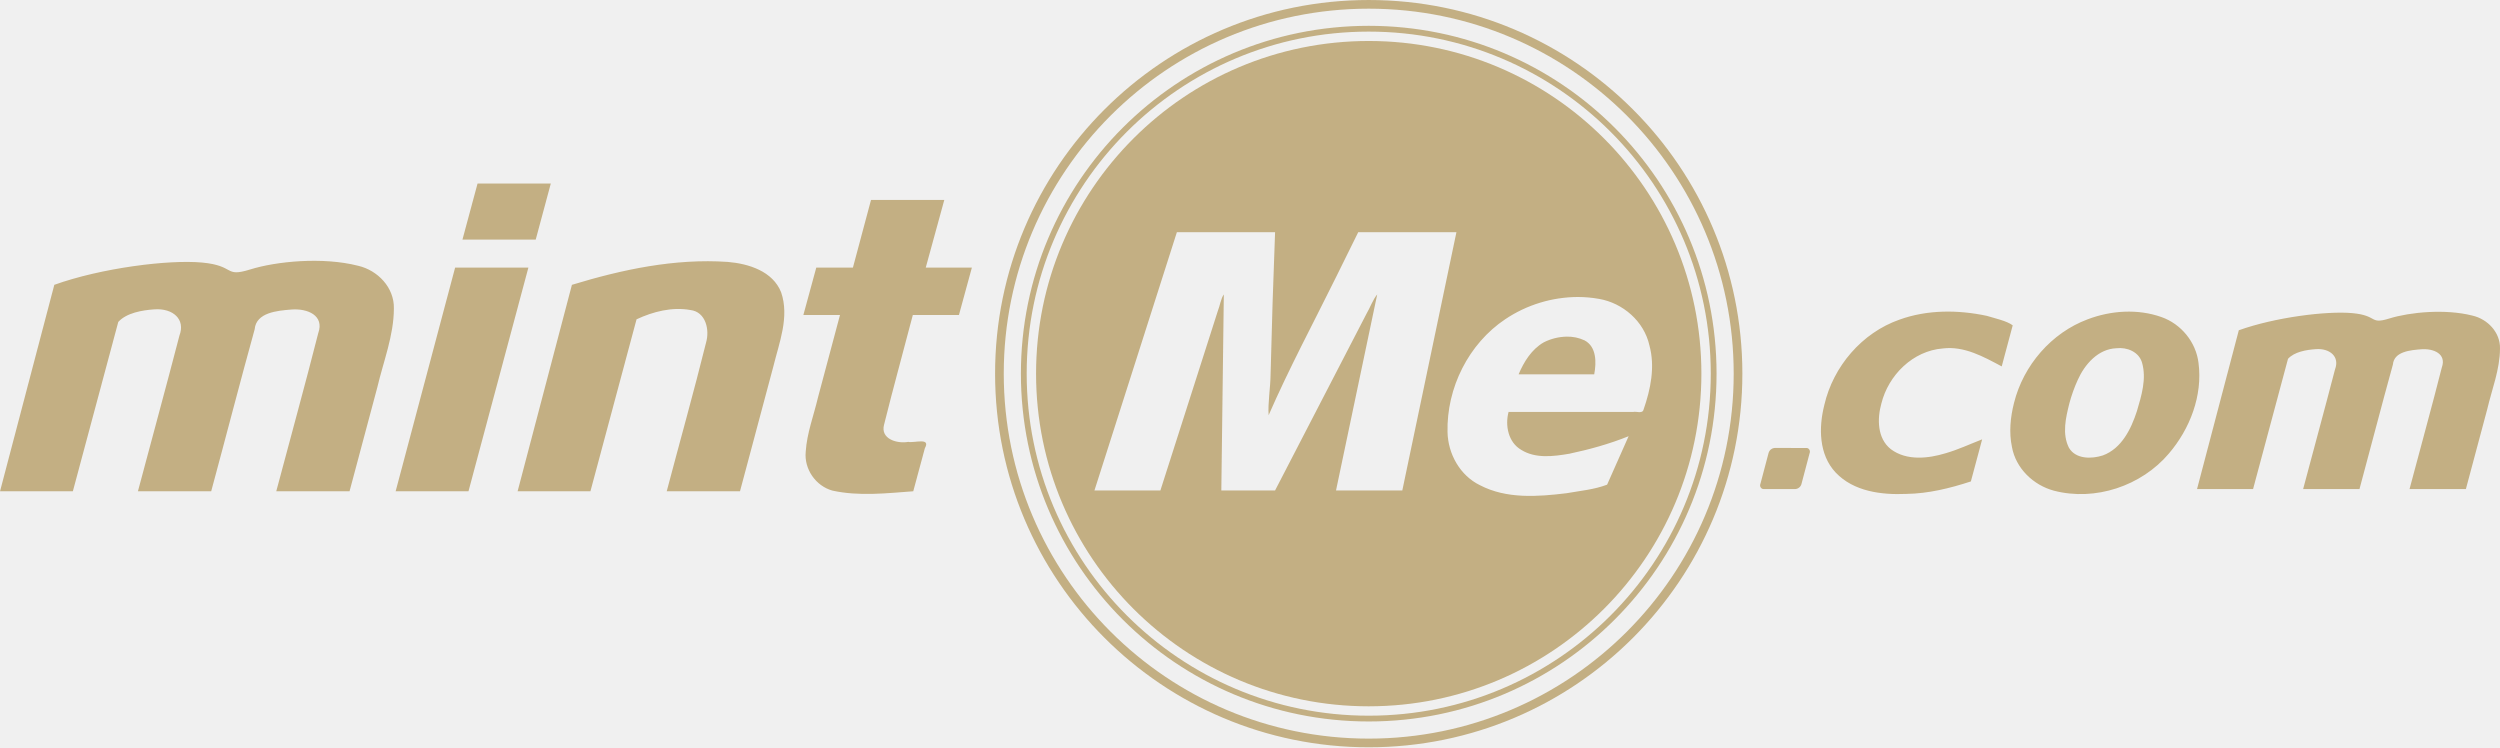
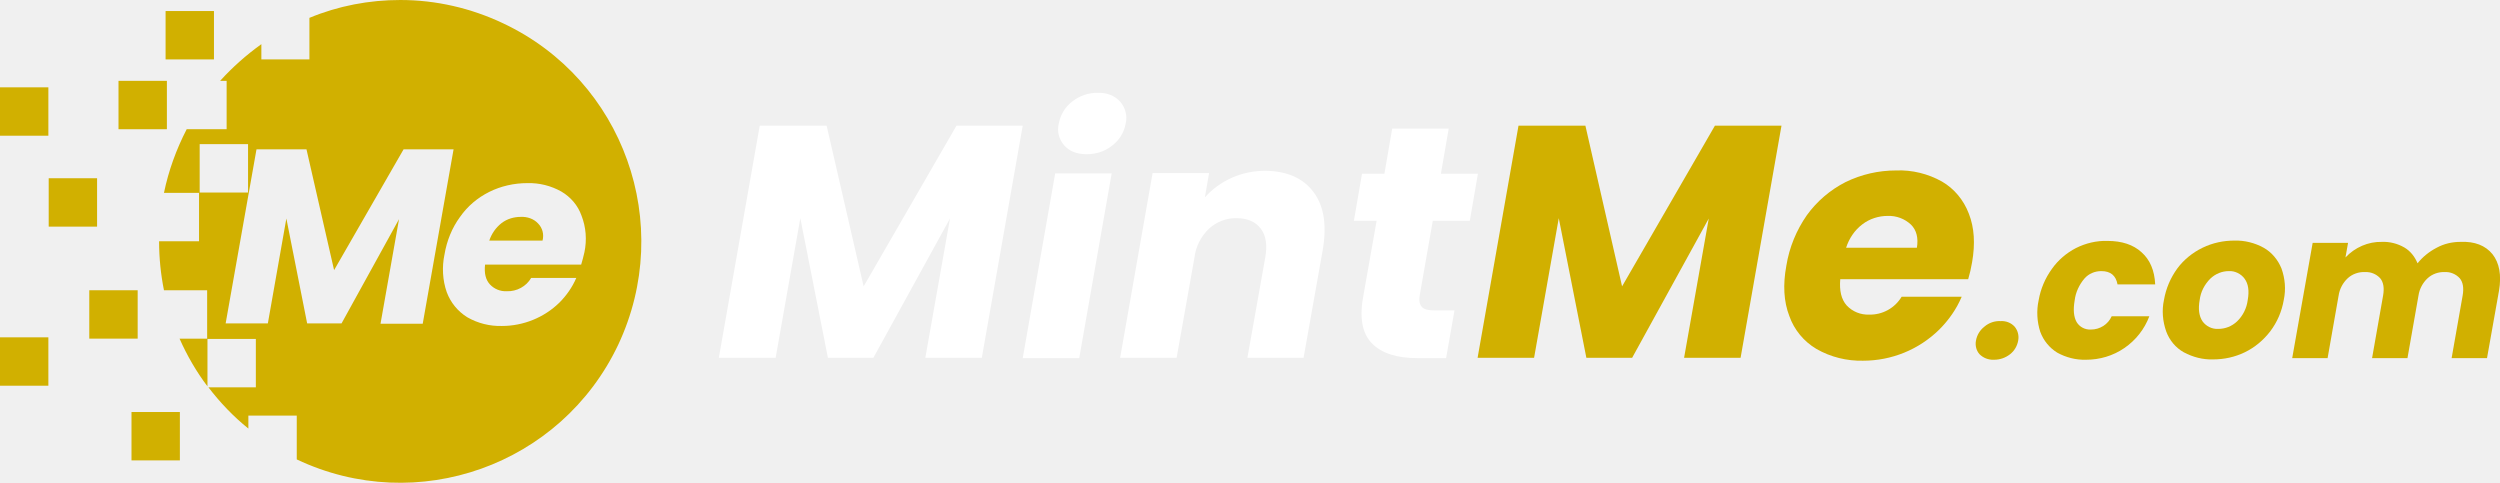
- <svg xmlns="http://www.w3.org/2000/svg" width="720" height="215.218" viewBox="0 0 190.5 56.943">
-   <g transform="translate(-26.66 -165.532)">
-     <circle r="28.141" cy="194.004" cx="130.957" fill="none" stroke="#c3af83" stroke-width=".661" />
-     <circle cx="130.957" cy="194.004" r="26.284" fill="none" stroke="#c3af83" stroke-width=".441" />
-     <path d="M130.957 168.655a25.349 25.349 0 00-25.349 25.349 25.349 25.349 0 0025.35 25.349 25.349 25.349 0 0025.348-25.35 25.349 25.349 0 00-25.349-25.348zm-14.619 14.571h7.483a748.538 748.538 0 00-.342 10.813c-.01 1.028-.216 2.197-.15 3.132 1.562-3.577 3.407-7.016 5.133-10.514a546.4 546.4 0 001.695-3.431h7.483l-4.124 19.678h-5.052l3.14-14.938c-.337.405-.547 1.022-.835 1.509l-6.948 13.429h-4.096l.19-14.938c-.231.327-.3.881-.468 1.296l-4.365 13.642h-5.025l6.281-19.678zm30.541 4.937c.545 0 1.09.047 1.627.144 1.815.313 3.43 1.707 3.839 3.545.445 1.62.095 3.341-.447 4.893-.084.337-.542.114-.808.178h-9.478c-.276 1.038-.02 2.315.96 2.885 1.093.687 2.469.502 3.675.298 1.536-.327 3.056-.746 4.514-1.336-.547 1.23-1.093 2.462-1.639 3.693-.986.377-2.063.47-3.1.653-2.188.267-4.565.445-6.59-.612-1.516-.735-2.435-2.382-2.471-4.053-.076-3.364 1.612-6.732 4.402-8.596a10 10 0 015.516-1.692zm-.845 3.02a4.05 4.05 0 00-1.753.442c-.913.53-1.502 1.476-1.904 2.432h5.762c.171-.892.187-2.102-.734-2.588a3.056 3.056 0 00-1.37-.286zM61.34 185.923h5.583l-4.565 17.044h-5.55zm6.142-2.135h-5.583l1.15-4.27h5.582zM70.24 187.236c3.832-1.169 7.849-2.024 11.876-1.746 1.58.133 3.435.705 4.068 2.321.643 1.893-.152 3.826-.602 5.673l-2.535 9.484h-5.583c.995-3.777 2.057-7.537 2.997-11.327.285-.974-.013-2.347-1.2-2.487-1.396-.248-2.831.12-4.096.71l-3.514 13.103h-5.549l4.138-15.73zM99.73 189.535h-3.513c-.725 2.785-1.497 5.56-2.19 8.352-.3 1.101.998 1.468 1.84 1.316.493.098 1.732-.36 1.267.486l-.884 3.278c-2.042.151-4.133.393-6.154-.05-1.28-.35-2.174-1.647-2.04-2.971.09-1.413.61-2.75.932-4.12l1.679-6.29h-2.791l.984-3.613h2.792l1.38-5.156h5.583l-1.413 5.156h3.515l-.986 3.612zM161.07 202.799c-.208.018-.35-.215-.267-.397.209-.79.416-1.58.627-2.37a.525.525 0 01.544-.366c.783.001 1.566-.002 2.35.002.198.007.304.235.226.405-.208.786-.414 1.574-.624 2.36a.525.525 0 01-.544.366h-2.313zM170.02 196.281c-.326 1.167-.315 2.666.725 3.48 1.198.897 2.85.715 4.196.301.947-.275 1.841-.696 2.759-1.052l-.86 3.208c-1.594.518-3.24.929-4.926.95-1.891.083-4.007-.182-5.377-1.629-1.29-1.371-1.299-3.432-.862-5.155.679-2.933 2.864-5.493 5.72-6.494 2.125-.77 4.473-.757 6.662-.29.637.196 1.515.381 1.972.722l-.838 3.13c-1.382-.736-2.86-1.568-4.487-1.368-2.28.179-4.146 2.028-4.684 4.197zM180.129 196.23c.714-2.858 2.844-5.336 5.617-6.369 1.775-.674 3.81-.809 5.615-.17 1.498.524 2.632 1.907 2.824 3.485.331 2.492-.649 5.038-2.26 6.92-2.09 2.468-5.618 3.65-8.76 2.825-1.566-.42-2.901-1.703-3.194-3.326-.235-1.113-.12-2.27.158-3.364zm4.22.026c-.276 1.096-.572 2.338-.033 3.401.522.873 1.715.855 2.572.581 1.439-.523 2.165-2.02 2.607-3.384.346-1.175.739-2.45.393-3.67-.23-.837-1.143-1.21-1.945-1.116-1.397.044-2.424 1.218-2.956 2.41-.263.573-.473 1.17-.639 1.778zM197.257 190.698c2.756-.988 6.692-1.485 8.658-1.305 1.966.18 1.281.886 2.816.407 1.536-.48 4.251-.749 6.326-.22 1.157.265 2.13 1.28 2.103 2.505-.005 1.592-.612 3.094-.972 4.627l-1.627 6.087h-4.295c.818-3.089 1.676-6.169 2.46-9.265.375-1.036-.624-1.466-1.59-1.386-.791.065-2.051.165-2.136 1.159-.875 3.157-1.69 6.33-2.547 9.492h-4.295c.808-3.041 1.64-6.077 2.431-9.123.372-.97-.396-1.607-1.442-1.54-.763.048-1.665.214-2.141.738l-2.662 9.925h-4.27l3.183-12.101zM30.798 187.235c3.583-1.284 8.7-1.932 11.256-1.697 2.556.234 1.666 1.152 3.662.529 1.996-.623 5.526-.973 8.224-.286 1.504.344 2.769 1.664 2.734 3.257-.006 2.07-.796 4.022-1.264 6.015l-2.115 7.914h-5.584c1.063-4.016 2.178-8.02 3.198-12.045.488-1.348-.81-1.906-2.066-1.802-1.03.085-2.667.214-2.778 1.506-1.138 4.105-2.197 8.23-3.312 12.341H37.17c1.051-3.954 2.134-7.901 3.162-11.86.483-1.261-.515-2.09-1.876-2.004-.991.063-2.165.279-2.783.96l-3.461 12.904h-5.55l4.137-15.732z" fill="#c3af83" />
+ <svg xmlns="http://www.w3.org/2000/svg" id="Layer_1" viewBox="0 0 770 148.6" style="enable-background:new 0 0 770 148.6">
+   <style>.st0{fill-rule:evenodd;clip-rule:evenodd;fill:#d1b000}.st1{fill:#fff}.st2{fill:#d1b000}</style>
+   <g id="Layer_2_1_">
+     <g id="Layer_21">
+       <g id="pixel_dark">
+         <g id="Group_5">
+           <path class="st0" d="M0 26.9h14.9v14.9H0V26.9z" />
+           <path class="st0" d="M51 3.4h14.9v14.9H51V3.4z" />
+           <path class="st0" d="M15 54.9h14.9v14.9H15V54.9z" />
+           <path class="st0" d="M36.5 24.9h14.9v14.9H36.5V24.9z" />
+           <path class="st0" d="M0 103.9h14.9v14.9H0V103.9z" />
+           <path class="st0" d="M40.5 126.9h14.9v14.9H40.5V126.9z" />
+           <path class="st0" d="M27.5 89.4h14.9v14.9H27.5V89.4z" />
+           <g>
+             <path class="st0" d="M160.4 66.8c-2.1.0-4.2.6-5.9 1.9-1.8 1.4-3.1 3.3-3.8 5.4h16.4c.5-1.9.0-3.9-1.4-5.3C164.4 67.4 162.4 66.7 160.4 66.8z" />
+             <path class="st0" d="M155 7.2C145.1 2.5 134.3.0 123.3.0c-9.6.0-19.1 1.8-28 5.5v12.8H80.5v-4.7c-4.6 3.3-8.9 7.1-12.7 11.3h2v14.9H57.5c-3.2 6.2-5.6 12.8-7 19.6h10.8v14.9H49c0 5.1.5 10.1 1.5 15.1h13.3v14.9h-8.5c2.3 5.2 5.2 10.2 8.6 14.7v-14.6h14.9v14.9H64.2c3.6 4.7 7.7 9 12.3 12.7v-4h14.9v13.5c37.1 17.6 81.4 1.8 99-35.3C207.9 69 192.1 24.7 155 7.2zM61.5 59.3V44.4h14.9v14.9H61.5zm55.7 40.4 5.7-32.2-17.7 32.1H94.6l-6.4-32.3-5.7 32.3h-13L79 46h15.4l8.5 37.2L124.3 46h15.4l-9.5 53.7h-13zm62.8-22c-.3 1.3-.6 2.5-1 3.8h-29.6c-.3 2.7.2 4.7 1.5 6.1 1.3 1.4 3.2 2.2 5.2 2.1 3.1.1 6-1.5 7.5-4.1h13.9c-1.2 2.8-3 5.4-5.2 7.6-4.7 4.6-11.1 7.2-17.7 7.2-3.7.1-7.4-.8-10.7-2.7-2.9-1.8-5.1-4.5-6.3-7.7-1.3-3.7-1.5-7.8-.7-11.6.7-4.2 2.3-8.2 4.8-11.6 2.3-3.3 5.4-5.9 9-7.7 3.6-1.8 7.7-2.7 11.7-2.7 3.7-.1 7.3.8 10.5 2.6 2.9 1.7 5.1 4.3 6.2 7.4C180.5 70 180.8 73.9 180 77.7z" />
+           </g>
+           <path class="st1" d="M315 38.7l-12.6 71.5H285l7.6-42.9L269 110.2h-14l-8.5-43-7.6 43h-17.5L234 38.7h20.6L266 88.2l28.6-49.5H315z" />
+           <path class="st1" d="M342.4 53.4l-10 56.9H315l10-56.9h17.4zm-14.6-8.6c-1.6-1.8-2.3-4.3-1.7-6.7.5-2.7 1.9-5.1 4.1-6.8 2.3-1.8 5.1-2.8 8-2.7 2.6-.1 5.1.8 6.8 2.7 1.6 1.8 2.3 4.4 1.7 6.8-.5 2.7-1.9 5-4.1 6.7-2.2 1.8-5 2.7-7.9 2.7C331.7 47.5 329.4 46.6 327.8 44.8z" />
+           <path class="st1" d="M404.6 59.2c3.2 4.3 4.1 10.2 2.8 17.8l-5.9 33.2h-17.3l5.5-30.9c.7-3.8.2-6.8-1.4-8.9s-4.1-3.2-7.4-3.2c-3.1-.1-6.2 1.1-8.5 3.2-2.5 2.4-4.1 5.5-4.5 8.9l-5.5 30.9H345l10-56.9h17.4l-1.3 7.5c2.3-2.6 5.1-4.6 8.2-6 3.3-1.5 6.9-2.2 10.5-2.2C396.5 52.7 401.4 54.9 404.6 59.2z" />
+           <path class="st1" d="M448 95.5l-2.6 14.8h-8.9c-6.3.0-11-1.5-14-4.6s-3.9-8.1-2.5-15.1l4-22.6h-7l2.5-14.5h6.9l2.4-13.9h17.4l-2.4 13.9h11.4L452.7 68h-11.4l-4 22.8c-.3 1.7-.1 2.9.6 3.7s2 1.1 3.9 1.1H448z" />
+           <path class="st2" d="M548.7 38.7l-12.6 71.5h-17.4l7.6-42.9-23.6 42.9h-14.1l-8.5-43-7.6 43h-17.4l12.6-71.5h20.6l11.3 49.5 28.6-49.5L548.7 38.7z" />
+           <path class="st2" d="M606.2 86h-39.4c-.3 3.5.3 6.2 2 8.1 1.8 1.9 4.3 2.9 6.9 2.8 4.1.1 7.9-2 10-5.5h18.5c-1.6 3.8-4 7.2-6.9 10.1-6.3 6.2-14.7 9.6-23.5 9.6-5 .1-9.9-1.1-14.3-3.6-3.9-2.3-6.9-5.9-8.4-10.2-1.7-4.4-2-9.6-.9-15.5.9-5.6 3.1-10.9 6.3-15.5 3.1-4.3 7.2-7.8 11.9-10.2 4.9-2.4 10.2-3.6 15.6-3.6 4.9-.2 9.8 1 14.1 3.4 3.8 2.2 6.7 5.7 8.3 9.9 1.7 4.3 2 9.3 1 15C607.1 82.6 606.7 84.3 606.2 86zM590.4 76.3c.5-3-.1-5.4-1.8-7.1-1.9-1.8-4.5-2.8-7.2-2.7-2.8.0-5.6.9-7.8 2.6-2.4 1.8-4.1 4.4-5 7.2h21.8z" />
+           <path class="st2" d="M609.7 109.1c-1-1.1-1.4-2.7-1.1-4.2.3-1.7 1.2-3.2 2.6-4.3 1.4-1.2 3.2-1.8 5-1.7 1.6-.1 3.2.5 4.3 1.7 1 1.2 1.4 2.8 1.1 4.3-.3 1.7-1.2 3.2-2.5 4.2-1.4 1.1-3.1 1.7-4.9 1.7C612.4 110.9 610.8 110.2 609.7 109.1z" />
+           <path class="st2" d="M632 82.8c1.9-2.7 4.5-4.9 7.4-6.4 3-1.5 6.3-2.3 9.7-2.2 4.5.0 8 1.2 10.5 3.5 2.6 2.3 4 5.6 4.2 9.9h-11.6c-.5-2.7-2.1-4.1-5-4.1-2 0-3.9.8-5.2 2.3-1.6 1.9-2.7 4.2-3 6.7-.5 2.9-.3 5.1.6 6.7.9 1.5 2.6 2.4 4.4 2.3 2.8.0 5.3-1.6 6.4-4.1H662c-1.5 4-4.2 7.4-7.7 9.8-3.5 2.4-7.6 3.6-11.8 3.6-3.1.1-6.2-.7-8.9-2.2-2.4-1.5-4.2-3.7-5.2-6.4-1-3.1-1.2-6.5-.5-9.7C628.5 89 629.9 85.7 632 82.8z" />
+           <path class="st2" d="M672.6 108.5c-2.5-1.4-4.4-3.7-5.4-6.4-1.1-3.1-1.4-6.5-.7-9.7.6-3.5 2-6.8 4.1-9.7 2-2.7 4.7-4.9 7.8-6.4 3.1-1.5 6.4-2.2 9.8-2.2 3.1-.1 6.3.7 9 2.2 2.5 1.4 4.4 3.7 5.5 6.4 1.1 3.1 1.4 6.4.7 9.7-.6 3.5-2 6.8-4.2 9.7-2.1 2.7-4.7 4.9-7.8 6.4-3.1 1.5-6.4 2.2-9.8 2.2C678.5 110.8 675.4 110 672.6 108.5zM689 99c1.8-1.7 3-4.1 3.3-6.6.5-2.8.2-5-1-6.6-1.1-1.5-3-2.4-4.8-2.3-2.1.0-4.1.8-5.7 2.3-1.8 1.8-3 4.1-3.3 6.6-.5 2.8-.2 5 .9 6.6 1.1 1.5 2.9 2.4 4.8 2.3C685.4 101.3 687.4 100.5 689 99z" />
+           <path class="st2" d="M767.7 78.3c2.1 2.7 2.8 6.4 2 11.2l-3.7 20.8h-10.9l3.4-19.3c.4-2.3.1-4.1-.9-5.3-1.2-1.3-2.9-2-4.6-1.9-1.9-.1-3.9.6-5.3 1.9-1.5 1.4-2.5 3.3-2.8 5.3l-3.4 19.3h-10.9L734 91c.4-2.3.1-4.1-.9-5.3-1.2-1.3-2.9-2-4.7-1.9-1.9-.1-3.9.6-5.3 1.9-1.5 1.4-2.5 3.3-2.8 5.3l-3.4 19.3H706l6.3-35.5h10.9l-.8 4.5c2.9-3.1 7-4.9 11.2-4.8 2.4-.1 4.8.5 6.9 1.7 1.9 1.1 3.3 2.9 4.1 4.9 1.6-2 3.6-3.6 5.9-4.8 2.2-1.2 4.7-1.8 7.3-1.8C762.2 74.3 765.5 75.6 767.7 78.3z" />
+         </g>
+       </g>
+     </g>
  </g>
</svg>
